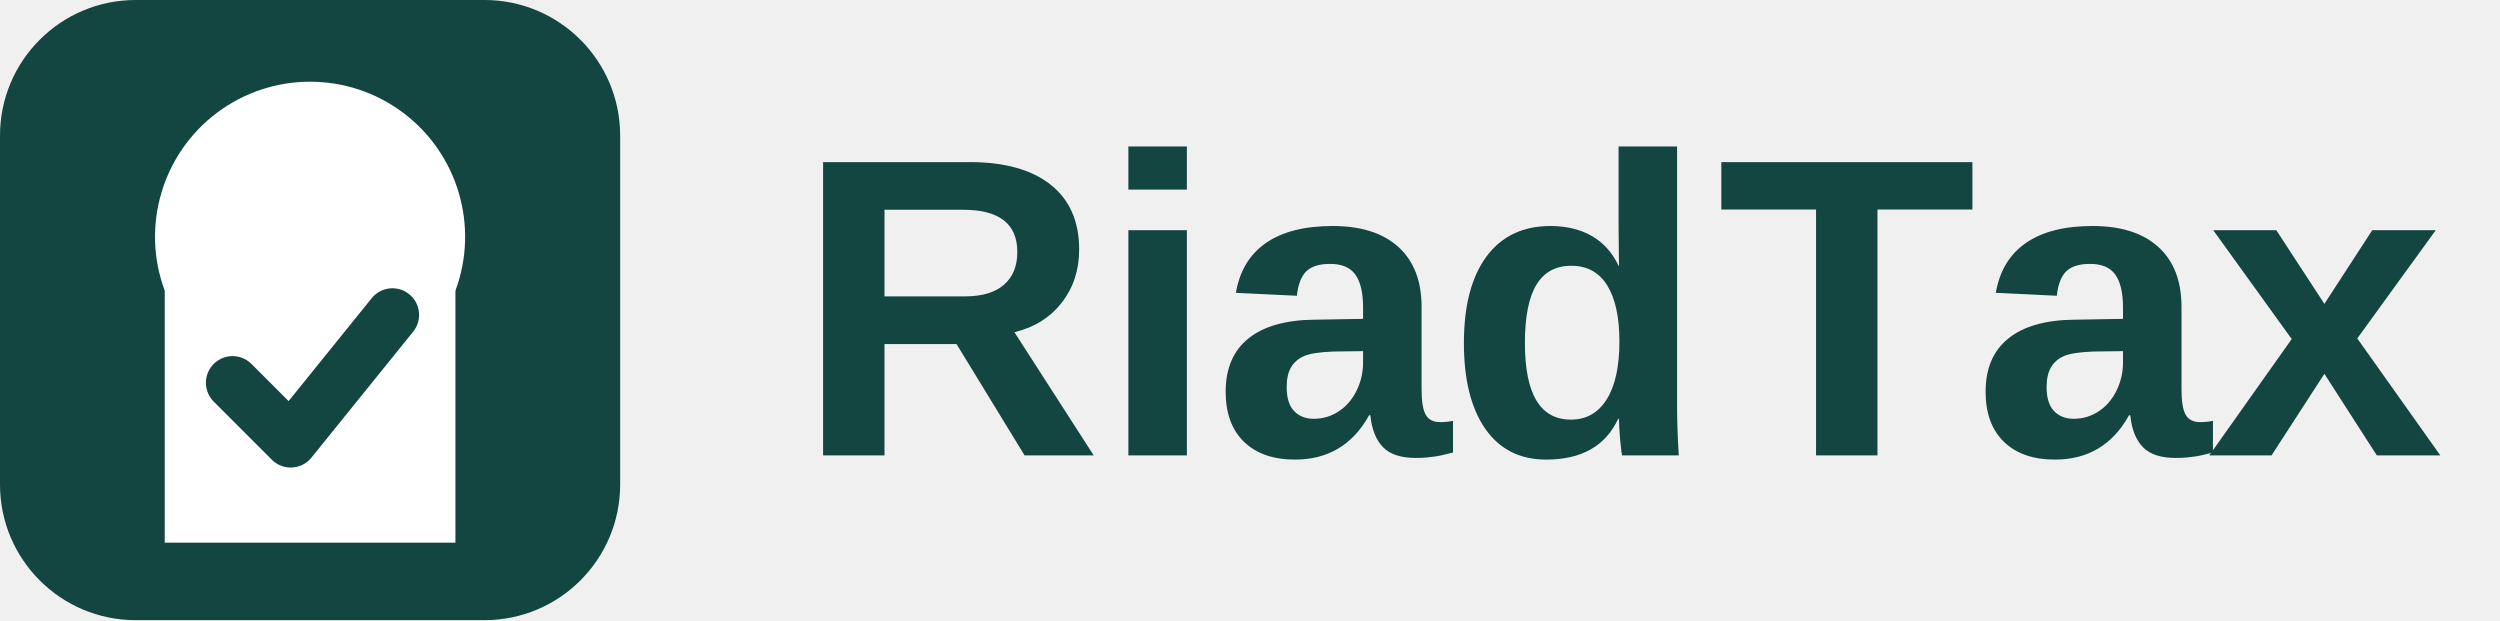
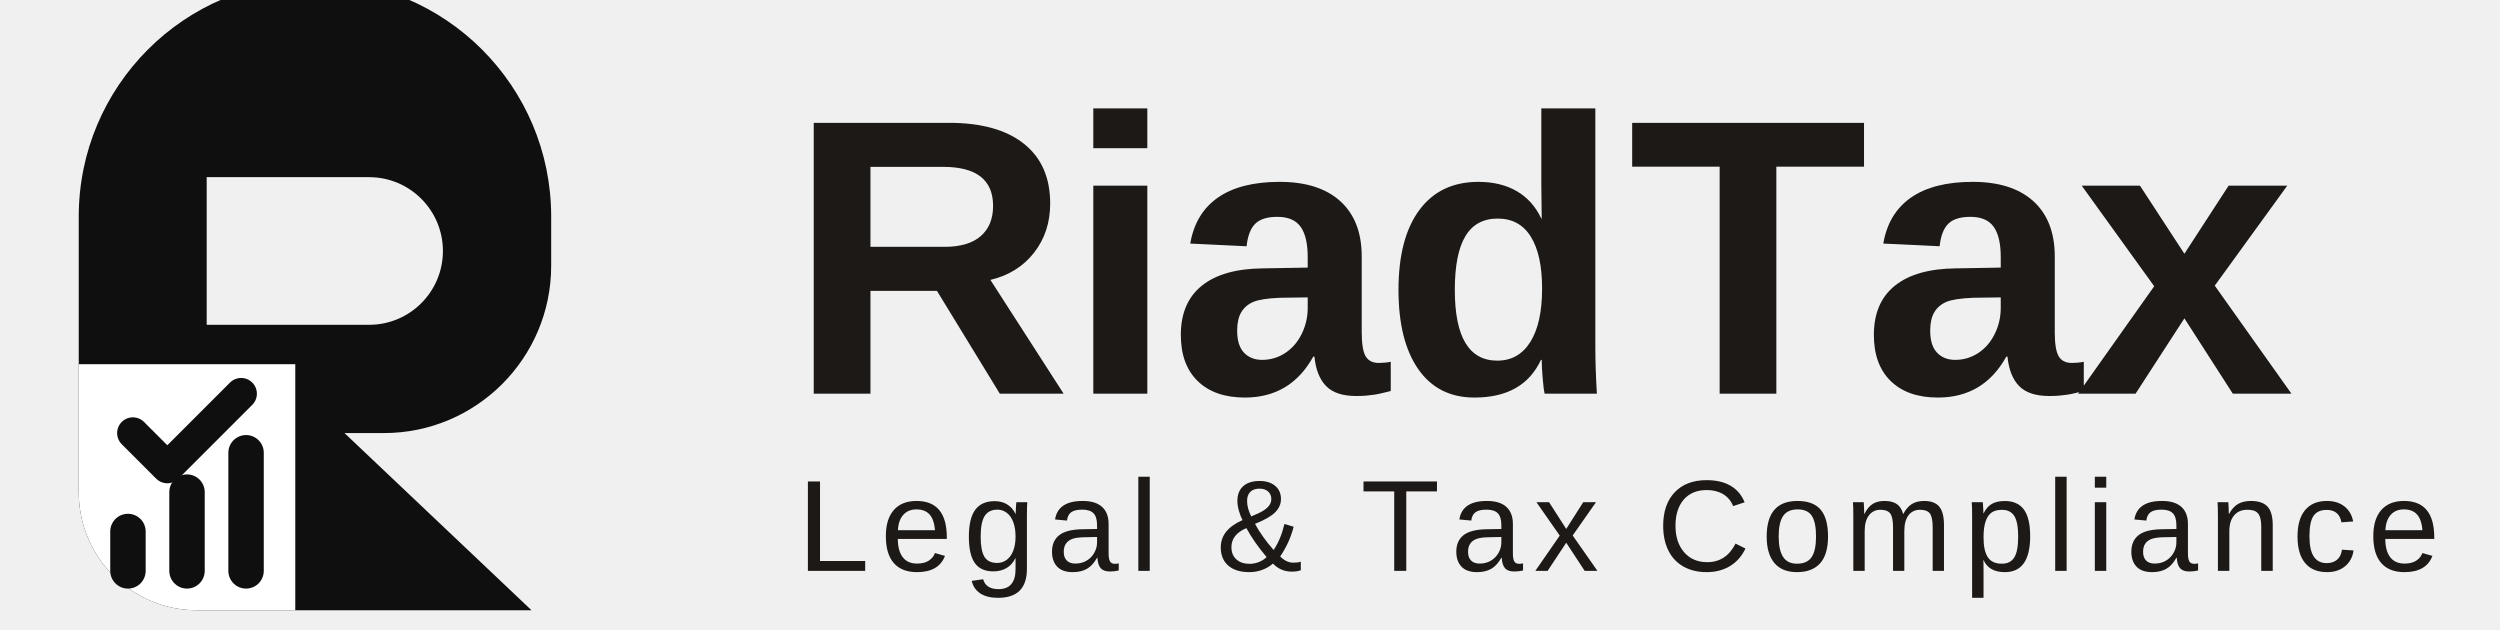
- <svg xmlns="http://www.w3.org/2000/svg" viewBox="0 0 258 64" width="258" height="64" role="img" aria-label="RiadTax">
+ <svg xmlns="http://www.w3.org/2000/svg" viewBox="0 0 254 64" width="254" height="64" role="img" aria-label="RiadTax">
+   <defs>
+     <linearGradient id="rt-g" x1="0" y1="0" x2="1" y2="1">
+       <stop offset="0" stop-color="#ff8a1e" />
+       <stop offset="1" stop-color="#ff5a00" />
+     </linearGradient>
+   </defs>
  <g transform="translate(0 0) scale(1.0)">
-     <rect width="64" height="64" rx="14" fill="#134541" />
-     <path d="M17 56 V30 A16 16 0 1 1 47 30 V56 Z" fill="#ffffff" />
-     <path d="M24 39.5 L30 45.5 L40.5 32.5" fill="none" stroke="#134541" stroke-width="5.5" stroke-linecap="round" stroke-linejoin="round" />
+     <path d="M8 22 A24 24 0 0 1 56 22 V27 A17 17 0 0 1 39 44 H35 L54 62 H20 A12 12 0 0 1 8 50 Z M21 18 V33 H37.5 A7.5 7.5 0 0 0 37.5 18 Z" fill="#0f0f10" fill-rule="evenodd" />
+     <path d="M8 50 V37 H30 V62 H20 A12 12 0 0 1 8 50 Z" fill="#ffffff" />
+     <path d="M13.5 44 L17 47.5 L24.5 40" fill="none" stroke="#0f0f10" stroke-width="3.2" stroke-linecap="round" stroke-linejoin="round" />
+     <path d="M13 58 V54 M19 58 V50 M25 58 V46" fill="none" stroke="#0f0f10" stroke-width="3.6" stroke-linecap="round" />
  </g>
-   <path d="M105.74 47.0 98.715 35.506H91.281V47.0H84.943V16.729H100.068Q105.482 16.729 108.426 19.06Q111.369 21.391 111.369 25.752Q111.369 28.932 109.564 31.241Q107.76 33.551 104.688 34.281L112.873 47.0ZM104.988 26.01Q104.988 21.648 99.402 21.648H91.281V30.586H99.574Q102.238 30.586 103.613 29.383Q104.988 28.18 104.988 26.01Z M116.448 19.564V15.117H122.485V19.564ZM116.448 47.0V23.754H122.485V47.0Z M133.643 47.43Q130.27 47.43 128.38 45.593Q126.489 43.756 126.489 40.426Q126.489 36.816 128.842 34.926Q131.194 33.035 135.663 32.992L140.669 32.906V31.725Q140.669 29.447 139.874 28.341Q139.079 27.234 137.274 27.234Q135.598 27.234 134.814 27.997Q134.03 28.76 133.837 30.521L127.542 30.221Q128.122 26.826 130.646 25.075Q133.171 23.324 137.532 23.324Q141.936 23.324 144.321 25.494Q146.706 27.664 146.706 31.66V40.125Q146.706 42.08 147.146 42.821Q147.587 43.562 148.618 43.562Q149.305 43.562 149.95 43.434V46.699Q149.413 46.828 148.983 46.936Q148.554 47.043 148.124 47.107Q147.694 47.172 147.211 47.215Q146.727 47.258 146.083 47.258Q143.805 47.258 142.721 46.141Q141.636 45.023 141.421 42.854H141.292Q138.757 47.43 133.643 47.43ZM140.669 36.236 137.575 36.279Q135.47 36.365 134.589 36.741Q133.708 37.117 133.246 37.891Q132.784 38.664 132.784 39.953Q132.784 41.607 133.547 42.413Q134.309 43.219 135.577 43.219Q136.995 43.219 138.166 42.445Q139.337 41.672 140.003 40.308Q140.669 38.943 140.669 37.418Z M167.404 47.0Q167.318 46.678 167.199 45.378Q167.081 44.078 167.081 43.219H166.995Q165.04 47.43 159.562 47.43Q155.501 47.43 153.288 44.261Q151.075 41.092 151.075 35.398Q151.075 29.619 153.406 26.472Q155.737 23.324 160.013 23.324Q162.484 23.324 164.278 24.355Q166.071 25.387 167.038 27.428H167.081L167.038 23.604V15.117H173.075V41.93Q173.075 44.078 173.247 47.0ZM167.124 35.248Q167.124 31.488 165.867 29.458Q164.611 27.428 162.161 27.428Q159.734 27.428 158.552 29.394Q157.37 31.359 157.37 35.398Q157.37 43.305 162.118 43.305Q164.503 43.305 165.814 41.21Q167.124 39.115 167.124 35.248Z" fill="#134541" />
-   <path d="M193.755 21.627V47.0H187.417V21.627H177.642V16.729H203.552V21.627Z M212.068 47.43Q208.695 47.43 206.804 45.593Q204.914 43.756 204.914 40.426Q204.914 36.816 207.266 34.926Q209.619 33.035 214.087 32.992L219.093 32.906V31.725Q219.093 29.447 218.298 28.341Q217.504 27.234 215.699 27.234Q214.023 27.234 213.239 27.997Q212.455 28.76 212.261 30.521L205.966 30.221Q206.546 26.826 209.071 25.075Q211.595 23.324 215.957 23.324Q220.361 23.324 222.746 25.494Q225.13 27.664 225.13 31.66V40.125Q225.13 42.08 225.571 42.821Q226.011 43.562 227.043 43.562Q227.73 43.562 228.375 43.434V46.699Q227.837 46.828 227.408 46.936Q226.978 47.043 226.548 47.107Q226.119 47.172 225.635 47.215Q225.152 47.258 224.507 47.258Q222.23 47.258 221.145 46.141Q220.06 45.023 219.845 42.854H219.716Q217.181 47.43 212.068 47.43ZM219.093 36.236 216 36.279Q213.894 36.365 213.013 36.741Q212.132 37.117 211.671 37.891Q211.209 38.664 211.209 39.953Q211.209 41.607 211.971 42.413Q212.734 43.219 214.002 43.219Q215.42 43.219 216.59 42.445Q217.761 41.672 218.427 40.308Q219.093 38.943 219.093 37.418Z M245.291 47.0 239.877 38.578 234.42 47.0H227.996L236.504 34.99L228.404 23.754H234.914L239.877 31.359L244.818 23.754H251.371L243.271 34.926L251.844 47.0Z" fill="#134541" />
+   <path d="M101.582 40.0 95.195 29.551H88.438V40.0H82.676V12.48H96.426Q101.348 12.48 104.023 14.6Q106.699 16.719 106.699 20.684Q106.699 23.574 105.059 25.674Q103.418 27.773 100.625 28.438L108.066 40.0ZM100.898 20.918Q100.898 16.953 95.82 16.953H88.438V25.078H95.977Q98.398 25.078 99.648 23.984Q100.898 22.891 100.898 20.918Z M111.08 15.059V11.016H116.568V15.059ZM111.08 40.0V18.867H116.568V40.0Z M126.476 40.391Q123.409 40.391 121.691 38.721Q119.972 37.051 119.972 34.023Q119.972 30.742 122.111 29.023Q124.249 27.305 128.312 27.266L132.863 27.188V26.113Q132.863 24.043 132.14 23.037Q131.417 22.031 129.777 22.031Q128.253 22.031 127.54 22.725Q126.827 23.418 126.652 25.02L120.929 24.746Q121.456 21.66 123.751 20.068Q126.046 18.477 130.011 18.477Q134.015 18.477 136.183 20.449Q138.351 22.422 138.351 26.055V33.75Q138.351 35.527 138.751 36.201Q139.152 36.875 140.089 36.875Q140.714 36.875 141.3 36.758V39.727Q140.812 39.844 140.421 39.941Q140.03 40.039 139.64 40.098Q139.249 40.156 138.81 40.195Q138.37 40.234 137.784 40.234Q135.714 40.234 134.728 39.219Q133.741 38.203 133.546 36.23H133.429Q131.124 40.391 126.476 40.391ZM132.863 30.215 130.05 30.254Q128.136 30.332 127.335 30.674Q126.534 31.016 126.114 31.719Q125.695 32.422 125.695 33.594Q125.695 35.098 126.388 35.83Q127.081 36.562 128.234 36.562Q129.523 36.562 130.587 35.859Q131.652 35.156 132.257 33.916Q132.863 32.676 132.863 31.289Z M156.93 40.0Q156.852 39.707 156.745 38.525Q156.638 37.344 156.638 36.562H156.559Q154.782 40.391 149.802 40.391Q146.11 40.391 144.098 37.51Q142.087 34.629 142.087 29.453Q142.087 24.199 144.206 21.338Q146.325 18.477 150.212 18.477Q152.458 18.477 154.089 19.414Q155.72 20.352 156.598 22.207H156.638L156.598 18.73V11.016H162.087V35.391Q162.087 37.344 162.243 40.0ZM156.677 29.316Q156.677 25.898 155.534 24.053Q154.391 22.207 152.165 22.207Q149.958 22.207 148.884 23.994Q147.809 25.781 147.809 29.453Q147.809 36.641 152.126 36.641Q154.294 36.641 155.485 34.736Q156.677 32.832 156.677 29.316Z" fill="#1c1917" />
+   <path d="M180.477 16.934V40.0H174.716V16.934H165.829V12.48H189.384V16.934Z M196.889 40.391Q193.823 40.391 192.104 38.721Q190.385 37.051 190.385 34.023Q190.385 30.742 192.524 29.023Q194.663 27.305 198.725 27.266L203.276 27.188V26.113Q203.276 24.043 202.553 23.037Q201.83 22.031 200.19 22.031Q198.666 22.031 197.954 22.725Q197.241 23.418 197.065 25.02L191.342 24.746Q191.87 21.66 194.164 20.068Q196.459 18.477 200.424 18.477Q204.428 18.477 206.596 20.449Q208.764 22.422 208.764 26.055V33.75Q208.764 35.527 209.164 36.201Q209.565 36.875 210.502 36.875Q211.127 36.875 211.713 36.758V39.727Q211.225 39.844 210.834 39.941Q210.444 40.039 210.053 40.098Q209.663 40.156 209.223 40.195Q208.784 40.234 208.198 40.234Q206.127 40.234 205.141 39.219Q204.155 38.203 203.959 36.23H203.842Q201.538 40.391 196.889 40.391ZM203.276 30.215 200.463 30.254Q198.549 30.332 197.748 30.674Q196.948 31.016 196.528 31.719Q196.108 32.422 196.108 33.594Q196.108 35.098 196.801 35.83Q197.495 36.562 198.647 36.562Q199.936 36.562 201 35.859Q202.065 35.156 202.67 33.916Q203.276 32.676 203.276 31.289Z M226.855 40.0 221.934 32.344 216.973 40.0H211.133L218.867 29.082L211.504 18.867H217.422L221.934 25.781L226.426 18.867H232.383L225.02 29.023L232.813 40.0Z" fill="#1c1917" />
+   <path d="M82.083 58.0V48.919H83.314V56.995H87.903V58.0Z M91.22 54.758Q91.22 55.957 91.716 56.608Q92.213 57.259 93.167 57.259Q93.921 57.259 94.375 56.956Q94.829 56.653 94.991 56.189L96.009 56.479Q95.384 58.129 93.167 58.129Q91.62 58.129 90.811 57.207Q90.002 56.286 90.002 54.468Q90.002 52.741 90.811 51.819Q91.62 50.897 93.121 50.897Q96.196 50.897 96.196 54.603V54.758ZM94.997 53.869Q94.9 52.766 94.436 52.26Q93.972 51.754 93.102 51.754Q92.258 51.754 91.765 52.318Q91.272 52.882 91.233 53.869Z M101.414 60.739Q100.274 60.739 99.597 60.291Q98.92 59.843 98.727 59.018L99.893 58.851Q100.009 59.334 100.406 59.595Q100.802 59.856 101.447 59.856Q103.18 59.856 103.18 57.826V56.704H103.168Q102.839 57.375 102.265 57.713Q101.692 58.052 100.925 58.052Q99.642 58.052 99.039 57.201Q98.437 56.35 98.437 54.526Q98.437 52.676 99.084 51.796Q99.732 50.917 101.054 50.917Q101.795 50.917 102.339 51.255Q102.884 51.593 103.18 52.219H103.193Q103.193 52.025 103.219 51.548Q103.245 51.071 103.271 51.026H104.373Q104.334 51.374 104.334 52.47V57.8Q104.334 60.739 101.414 60.739ZM103.18 54.513Q103.18 53.662 102.948 53.047Q102.716 52.431 102.294 52.106Q101.872 51.78 101.337 51.78Q100.448 51.78 100.042 52.425Q99.636 53.069 99.636 54.513Q99.636 55.944 100.016 56.569Q100.396 57.194 101.318 57.194Q101.866 57.194 102.291 56.872Q102.716 56.55 102.948 55.947Q103.18 55.345 103.18 54.513Z M108.992 58.129Q107.941 58.129 107.413 57.575Q106.884 57.02 106.884 56.054Q106.884 54.971 107.597 54.391Q108.309 53.811 109.894 53.772L111.461 53.746V53.366Q111.461 52.515 111.1 52.148Q110.739 51.78 109.965 51.78Q109.185 51.78 108.831 52.045Q108.476 52.309 108.405 52.889L107.194 52.779Q107.49 50.897 109.991 50.897Q111.306 50.897 111.97 51.5Q112.634 52.103 112.634 53.243V56.247Q112.634 56.763 112.769 57.024Q112.904 57.285 113.285 57.285Q113.452 57.285 113.665 57.239V57.961Q113.227 58.064 112.769 58.064Q112.124 58.064 111.831 57.726Q111.538 57.388 111.499 56.666H111.461Q111.016 57.465 110.426 57.797Q109.836 58.129 108.992 58.129ZM109.256 57.259Q109.894 57.259 110.391 56.969Q110.887 56.679 111.174 56.173Q111.461 55.667 111.461 55.132V54.558L110.191 54.584Q109.372 54.597 108.95 54.752Q108.528 54.906 108.302 55.229Q108.077 55.551 108.077 56.073Q108.077 56.64 108.383 56.949Q108.689 57.259 109.256 57.259Z M115.654 58.0V48.435H116.814V58.0Z  M131.254 58.077Q130.113 58.077 129.333 57.259Q128.85 57.678 128.231 57.903Q127.613 58.129 126.936 58.129Q125.55 58.129 124.789 57.462Q124.029 56.795 124.029 55.609Q124.029 53.817 126.24 52.844Q126.027 52.444 125.872 51.896Q125.718 51.348 125.718 50.897Q125.718 49.93 126.307 49.399Q126.897 48.867 127.98 48.867Q128.953 48.867 129.549 49.357Q130.146 49.847 130.146 50.697Q130.146 51.458 129.556 52.051Q128.966 52.644 127.509 53.224Q128.225 54.545 129.398 55.879Q130.126 54.81 130.5 53.237L131.435 53.514Q131.029 55.119 130.068 56.537Q130.687 57.169 131.409 57.169Q131.866 57.169 132.163 57.065V57.936Q131.802 58.077 131.254 58.077ZM129.166 50.697Q129.166 50.233 128.844 49.94Q128.521 49.647 127.967 49.647Q127.348 49.647 127.026 49.979Q126.704 50.311 126.704 50.897Q126.704 51.632 127.123 52.47Q127.967 52.128 128.363 51.877Q128.76 51.626 128.963 51.336Q129.166 51.046 129.166 50.697ZM128.689 56.601Q127.413 55.093 126.633 53.656Q125.112 54.3 125.112 55.596Q125.112 56.376 125.611 56.83Q126.111 57.285 126.974 57.285Q127.432 57.285 127.89 57.107Q128.347 56.93 128.689 56.601Z  M142.877 49.924V58.0H141.653V49.924H138.533V48.919H145.997V49.924Z M150.068 58.129Q149.017 58.129 148.489 57.575Q147.96 57.02 147.96 56.054Q147.96 54.971 148.673 54.391Q149.385 53.811 150.97 53.772L152.537 53.746V53.366Q152.537 52.515 152.176 52.148Q151.815 51.78 151.041 51.78Q150.261 51.78 149.907 52.045Q149.552 52.309 149.481 52.889L148.27 52.779Q148.566 50.897 151.067 50.897Q152.382 50.897 153.046 51.5Q153.71 52.103 153.71 53.243V56.247Q153.71 56.763 153.845 57.024Q153.98 57.285 154.361 57.285Q154.528 57.285 154.741 57.239V57.961Q154.303 58.064 153.845 58.064Q153.2 58.064 152.907 57.726Q152.614 57.388 152.575 56.666H152.537Q152.092 57.465 151.502 57.797Q150.912 58.129 150.068 58.129ZM150.332 57.259Q150.97 57.259 151.467 56.969Q151.963 56.679 152.25 56.173Q152.537 55.667 152.537 55.132V54.558L151.267 54.584Q150.448 54.597 150.026 54.752Q149.604 54.906 149.378 55.229Q149.153 55.551 149.153 56.073Q149.153 56.64 149.459 56.949Q149.765 57.259 150.332 57.259Z M161.004 58.0 159.128 55.138 157.239 58.0H155.989L158.471 54.416L156.105 51.026H157.388L159.128 53.74L160.855 51.026H162.151L159.785 54.404L162.299 58.0Z  M173.413 49.789Q171.905 49.789 171.067 50.759Q170.229 51.729 170.229 53.417Q170.229 55.087 171.102 56.102Q171.976 57.117 173.464 57.117Q175.372 57.117 176.333 55.229L177.338 55.731Q176.777 56.904 175.762 57.517Q174.747 58.129 173.406 58.129Q172.034 58.129 171.031 57.558Q170.029 56.988 169.504 55.928Q168.979 54.868 168.979 53.417Q168.979 51.245 170.152 50.014Q171.325 48.783 173.4 48.783Q174.85 48.783 175.823 49.35Q176.797 49.918 177.254 51.033L176.088 51.419Q175.772 50.627 175.073 50.208Q174.373 49.789 173.413 49.789Z M185.728 54.507Q185.728 56.337 184.922 57.233Q184.116 58.129 182.582 58.129Q181.055 58.129 180.275 57.198Q179.495 56.266 179.495 54.507Q179.495 50.897 182.621 50.897Q184.22 50.897 184.974 51.777Q185.728 52.657 185.728 54.507ZM184.51 54.507Q184.51 53.063 184.081 52.409Q183.652 51.754 182.64 51.754Q181.622 51.754 181.168 52.422Q180.713 53.089 180.713 54.507Q180.713 55.886 181.161 56.579Q181.609 57.272 182.57 57.272Q183.614 57.272 184.062 56.601Q184.51 55.931 184.51 54.507Z M192.332 58.0V53.579Q192.332 52.567 192.055 52.18Q191.778 51.793 191.056 51.793Q190.315 51.793 189.883 52.36Q189.451 52.928 189.451 53.959V58.0H188.297V52.515Q188.297 51.297 188.259 51.026H189.354Q189.361 51.058 189.367 51.2Q189.374 51.342 189.383 51.526Q189.393 51.709 189.406 52.219H189.425Q189.799 51.477 190.282 51.187Q190.766 50.897 191.462 50.897Q192.255 50.897 192.716 51.213Q193.176 51.529 193.357 52.219H193.376Q193.737 51.516 194.25 51.207Q194.762 50.897 195.49 50.897Q196.547 50.897 197.027 51.471Q197.508 52.045 197.508 53.353V58.0H196.36V53.579Q196.36 52.567 196.083 52.18Q195.806 51.793 195.084 51.793Q194.324 51.793 193.901 52.357Q193.479 52.921 193.479 53.959V58.0Z M206.265 54.481Q206.265 58.129 203.699 58.129Q202.088 58.129 201.534 56.917H201.502Q201.527 56.969 201.527 58.013V60.739H200.367V52.451Q200.367 51.374 200.329 51.026H201.45Q201.456 51.052 201.469 51.21Q201.482 51.368 201.498 51.696Q201.514 52.025 201.514 52.148H201.54Q201.85 51.503 202.359 51.203Q202.868 50.904 203.699 50.904Q204.988 50.904 205.627 51.767Q206.265 52.631 206.265 54.481ZM205.046 54.507Q205.046 53.05 204.653 52.425Q204.26 51.8 203.403 51.8Q202.713 51.8 202.323 52.09Q201.933 52.38 201.73 52.995Q201.527 53.611 201.527 54.597Q201.527 55.97 201.966 56.621Q202.404 57.272 203.39 57.272Q204.254 57.272 204.65 56.637Q205.046 56.002 205.046 54.507Z M208.808 58.0V48.435H209.969V58.0Z M212.835 49.544V48.435H213.995V49.544ZM212.835 58.0V51.026H213.995V58.0Z M218.653 58.129Q217.602 58.129 217.073 57.575Q216.545 57.02 216.545 56.054Q216.545 54.971 217.257 54.391Q217.969 53.811 219.555 53.772L221.121 53.746V53.366Q221.121 52.515 220.76 52.148Q220.399 51.78 219.626 51.78Q218.846 51.78 218.491 52.045Q218.137 52.309 218.066 52.889L216.854 52.779Q217.151 50.897 219.652 50.897Q220.966 50.897 221.63 51.5Q222.294 52.103 222.294 53.243V56.247Q222.294 56.763 222.429 57.024Q222.565 57.285 222.945 57.285Q223.113 57.285 223.325 57.239V57.961Q222.887 58.064 222.429 58.064Q221.785 58.064 221.492 57.726Q221.198 57.388 221.16 56.666H221.121Q220.676 57.465 220.087 57.797Q219.497 58.129 218.653 58.129ZM218.917 57.259Q219.555 57.259 220.051 56.969Q220.547 56.679 220.834 56.173Q221.121 55.667 221.121 55.132V54.558L219.851 54.584Q219.033 54.597 218.611 54.752Q218.188 54.906 217.963 55.229Q217.737 55.551 217.737 56.073Q217.737 56.64 218.043 56.949Q218.35 57.259 218.917 57.259Z M229.743 58.0V53.579Q229.743 52.889 229.607 52.509Q229.472 52.128 229.176 51.961Q228.879 51.793 228.305 51.793Q227.468 51.793 226.984 52.367Q226.501 52.94 226.501 53.959V58.0H225.341V52.515Q225.341 51.297 225.302 51.026H226.398Q226.404 51.058 226.411 51.2Q226.417 51.342 226.427 51.526Q226.436 51.709 226.449 52.219H226.469Q226.868 51.497 227.393 51.197Q227.919 50.897 228.699 50.897Q229.846 50.897 230.378 51.468Q230.909 52.038 230.909 53.353V58.0Z M234.639 54.481Q234.639 55.873 235.077 56.543Q235.516 57.214 236.399 57.214Q237.017 57.214 237.433 56.879Q237.849 56.543 237.946 55.847L239.119 55.925Q238.983 56.93 238.261 57.529Q237.539 58.129 236.431 58.129Q234.968 58.129 234.198 57.204Q233.427 56.279 233.427 54.507Q233.427 52.747 234.201 51.822Q234.974 50.897 236.418 50.897Q237.488 50.897 238.194 51.452Q238.899 52.006 239.08 52.979L237.887 53.069Q237.797 52.489 237.43 52.148Q237.062 51.806 236.386 51.806Q235.464 51.806 235.052 52.418Q234.639 53.031 234.639 54.481Z M242.346 54.758Q242.346 55.957 242.842 56.608Q243.338 57.259 244.292 57.259Q245.046 57.259 245.5 56.956Q245.955 56.653 246.116 56.189L247.134 56.479Q246.509 58.129 244.292 58.129Q242.745 58.129 241.936 57.207Q241.127 56.286 241.127 54.468Q241.127 52.741 241.936 51.819Q242.745 50.897 244.247 50.897Q247.321 50.897 247.321 54.603V54.758ZM246.122 53.869Q246.026 52.766 245.562 52.26Q245.098 51.754 244.228 51.754Q243.383 51.754 242.89 52.318Q242.397 52.882 242.358 53.869Z" fill="#1c1917" />
</svg>
